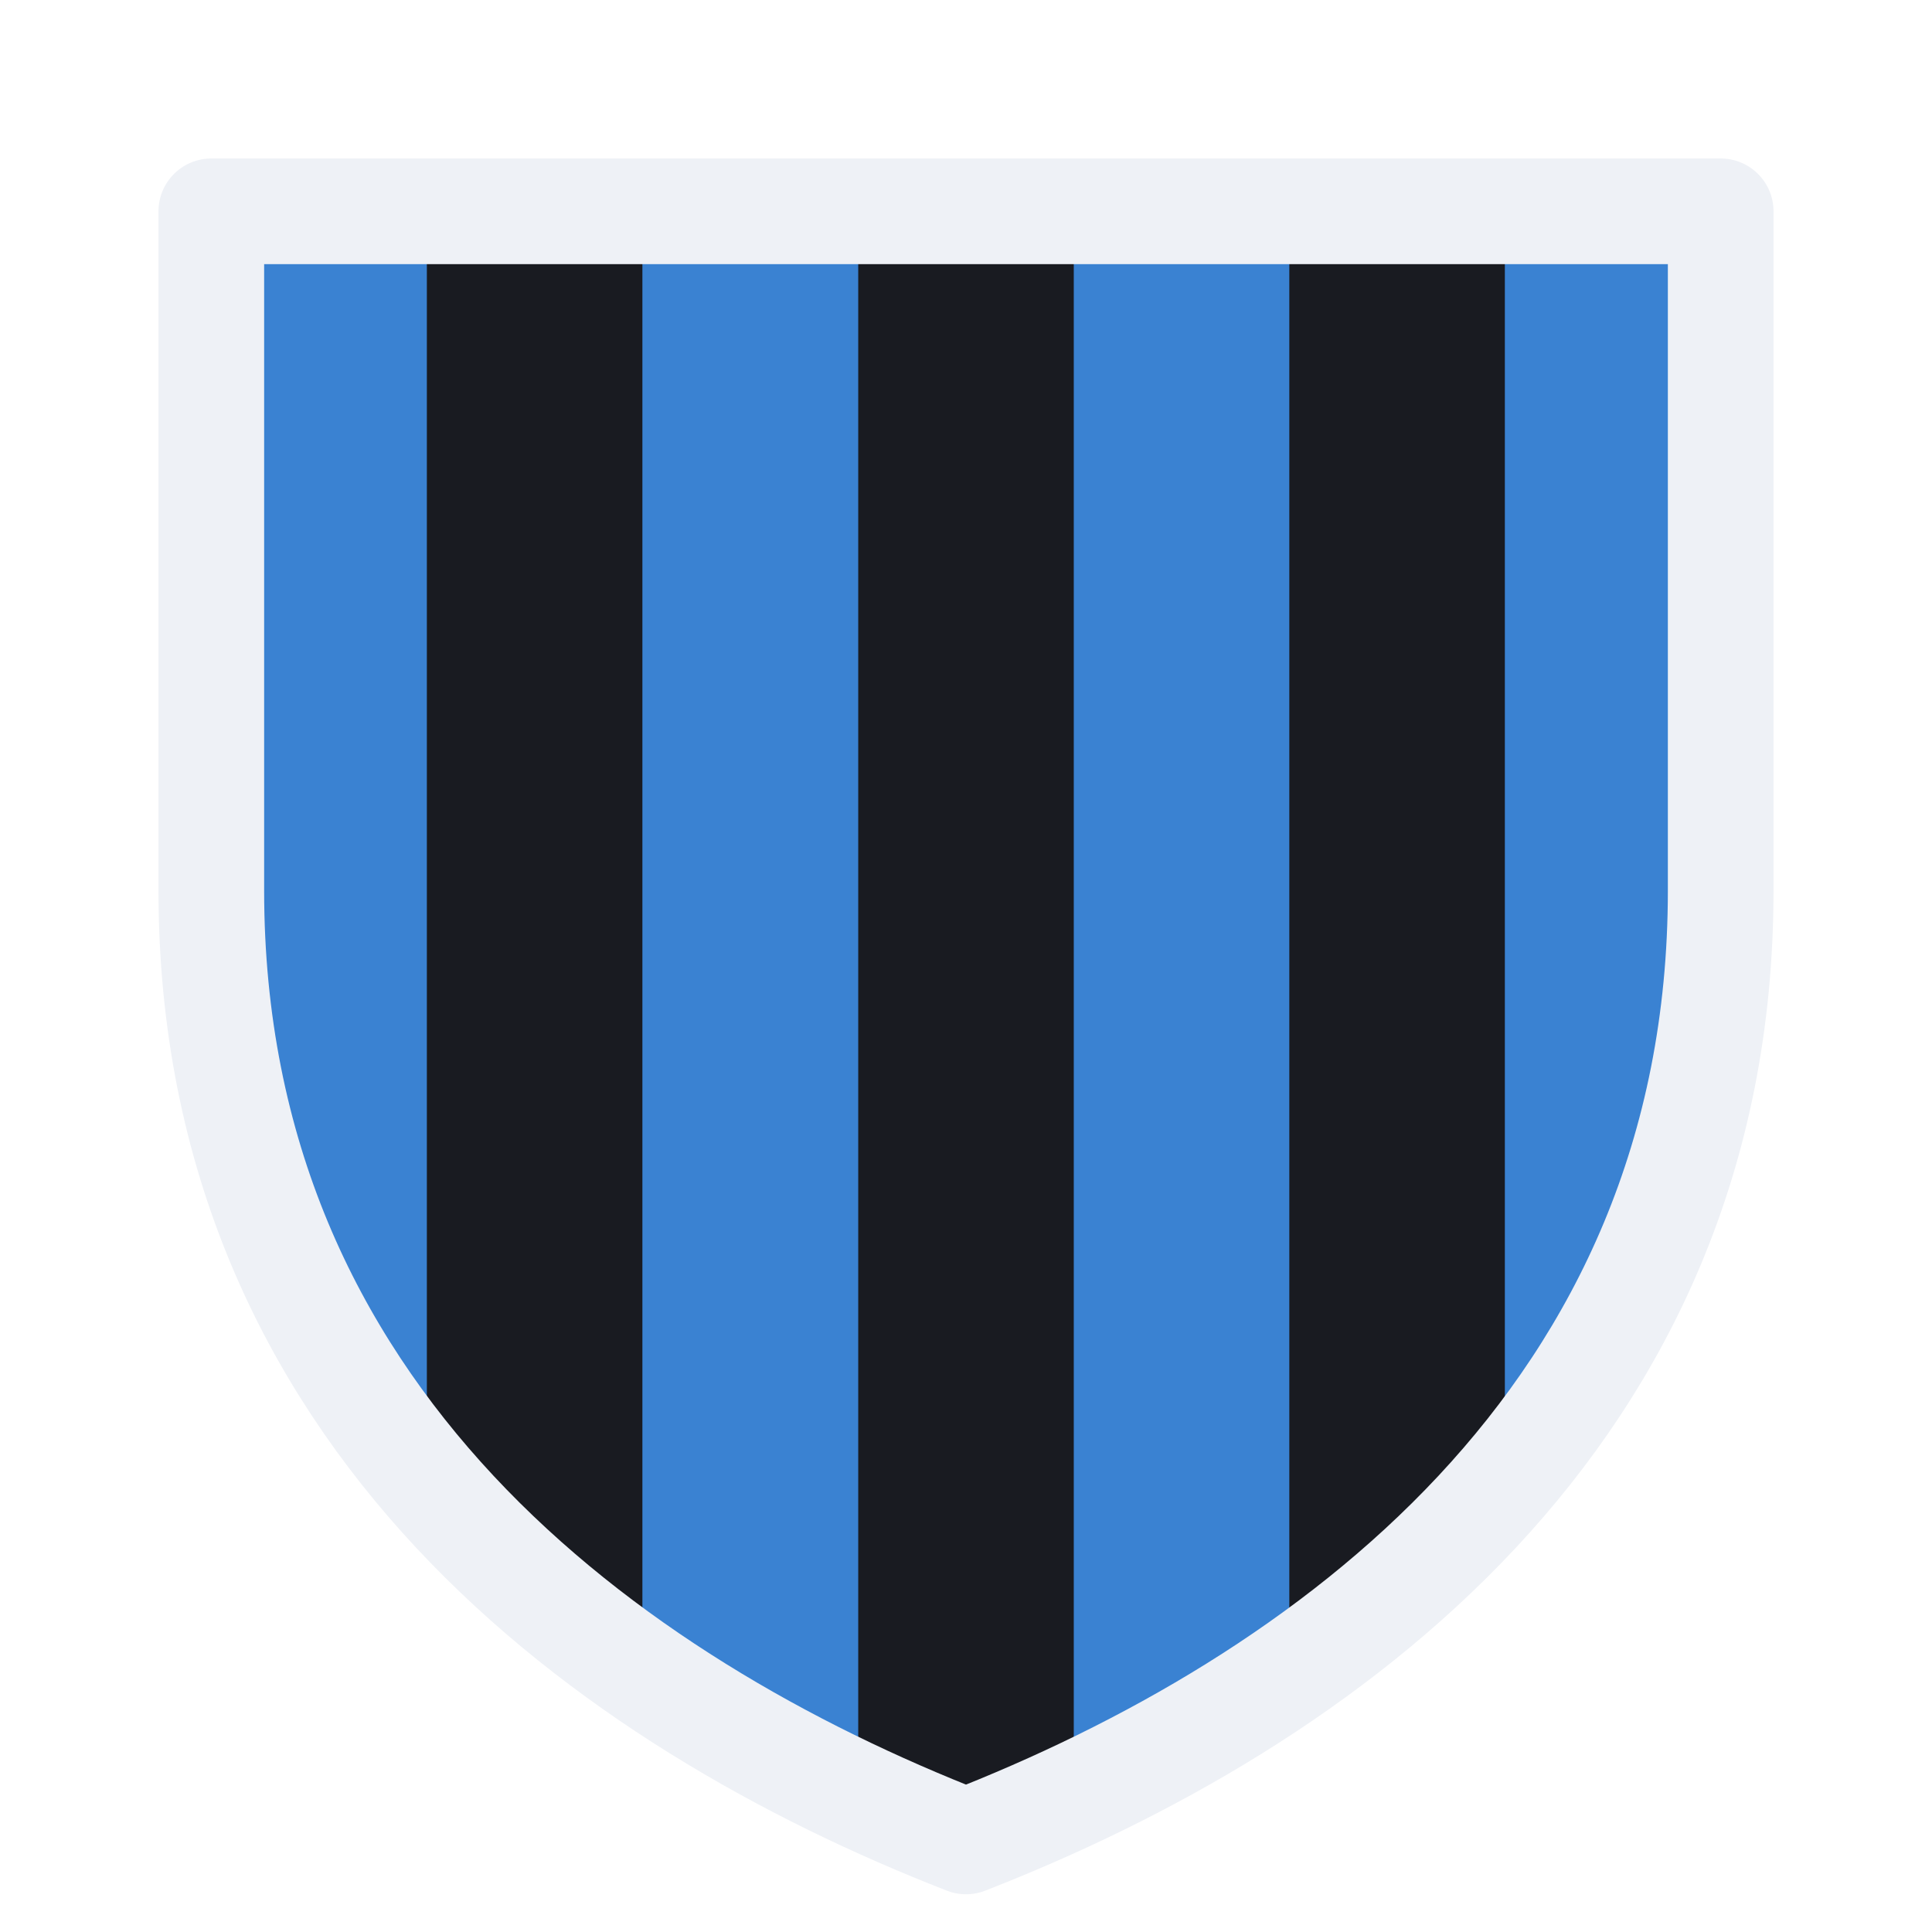
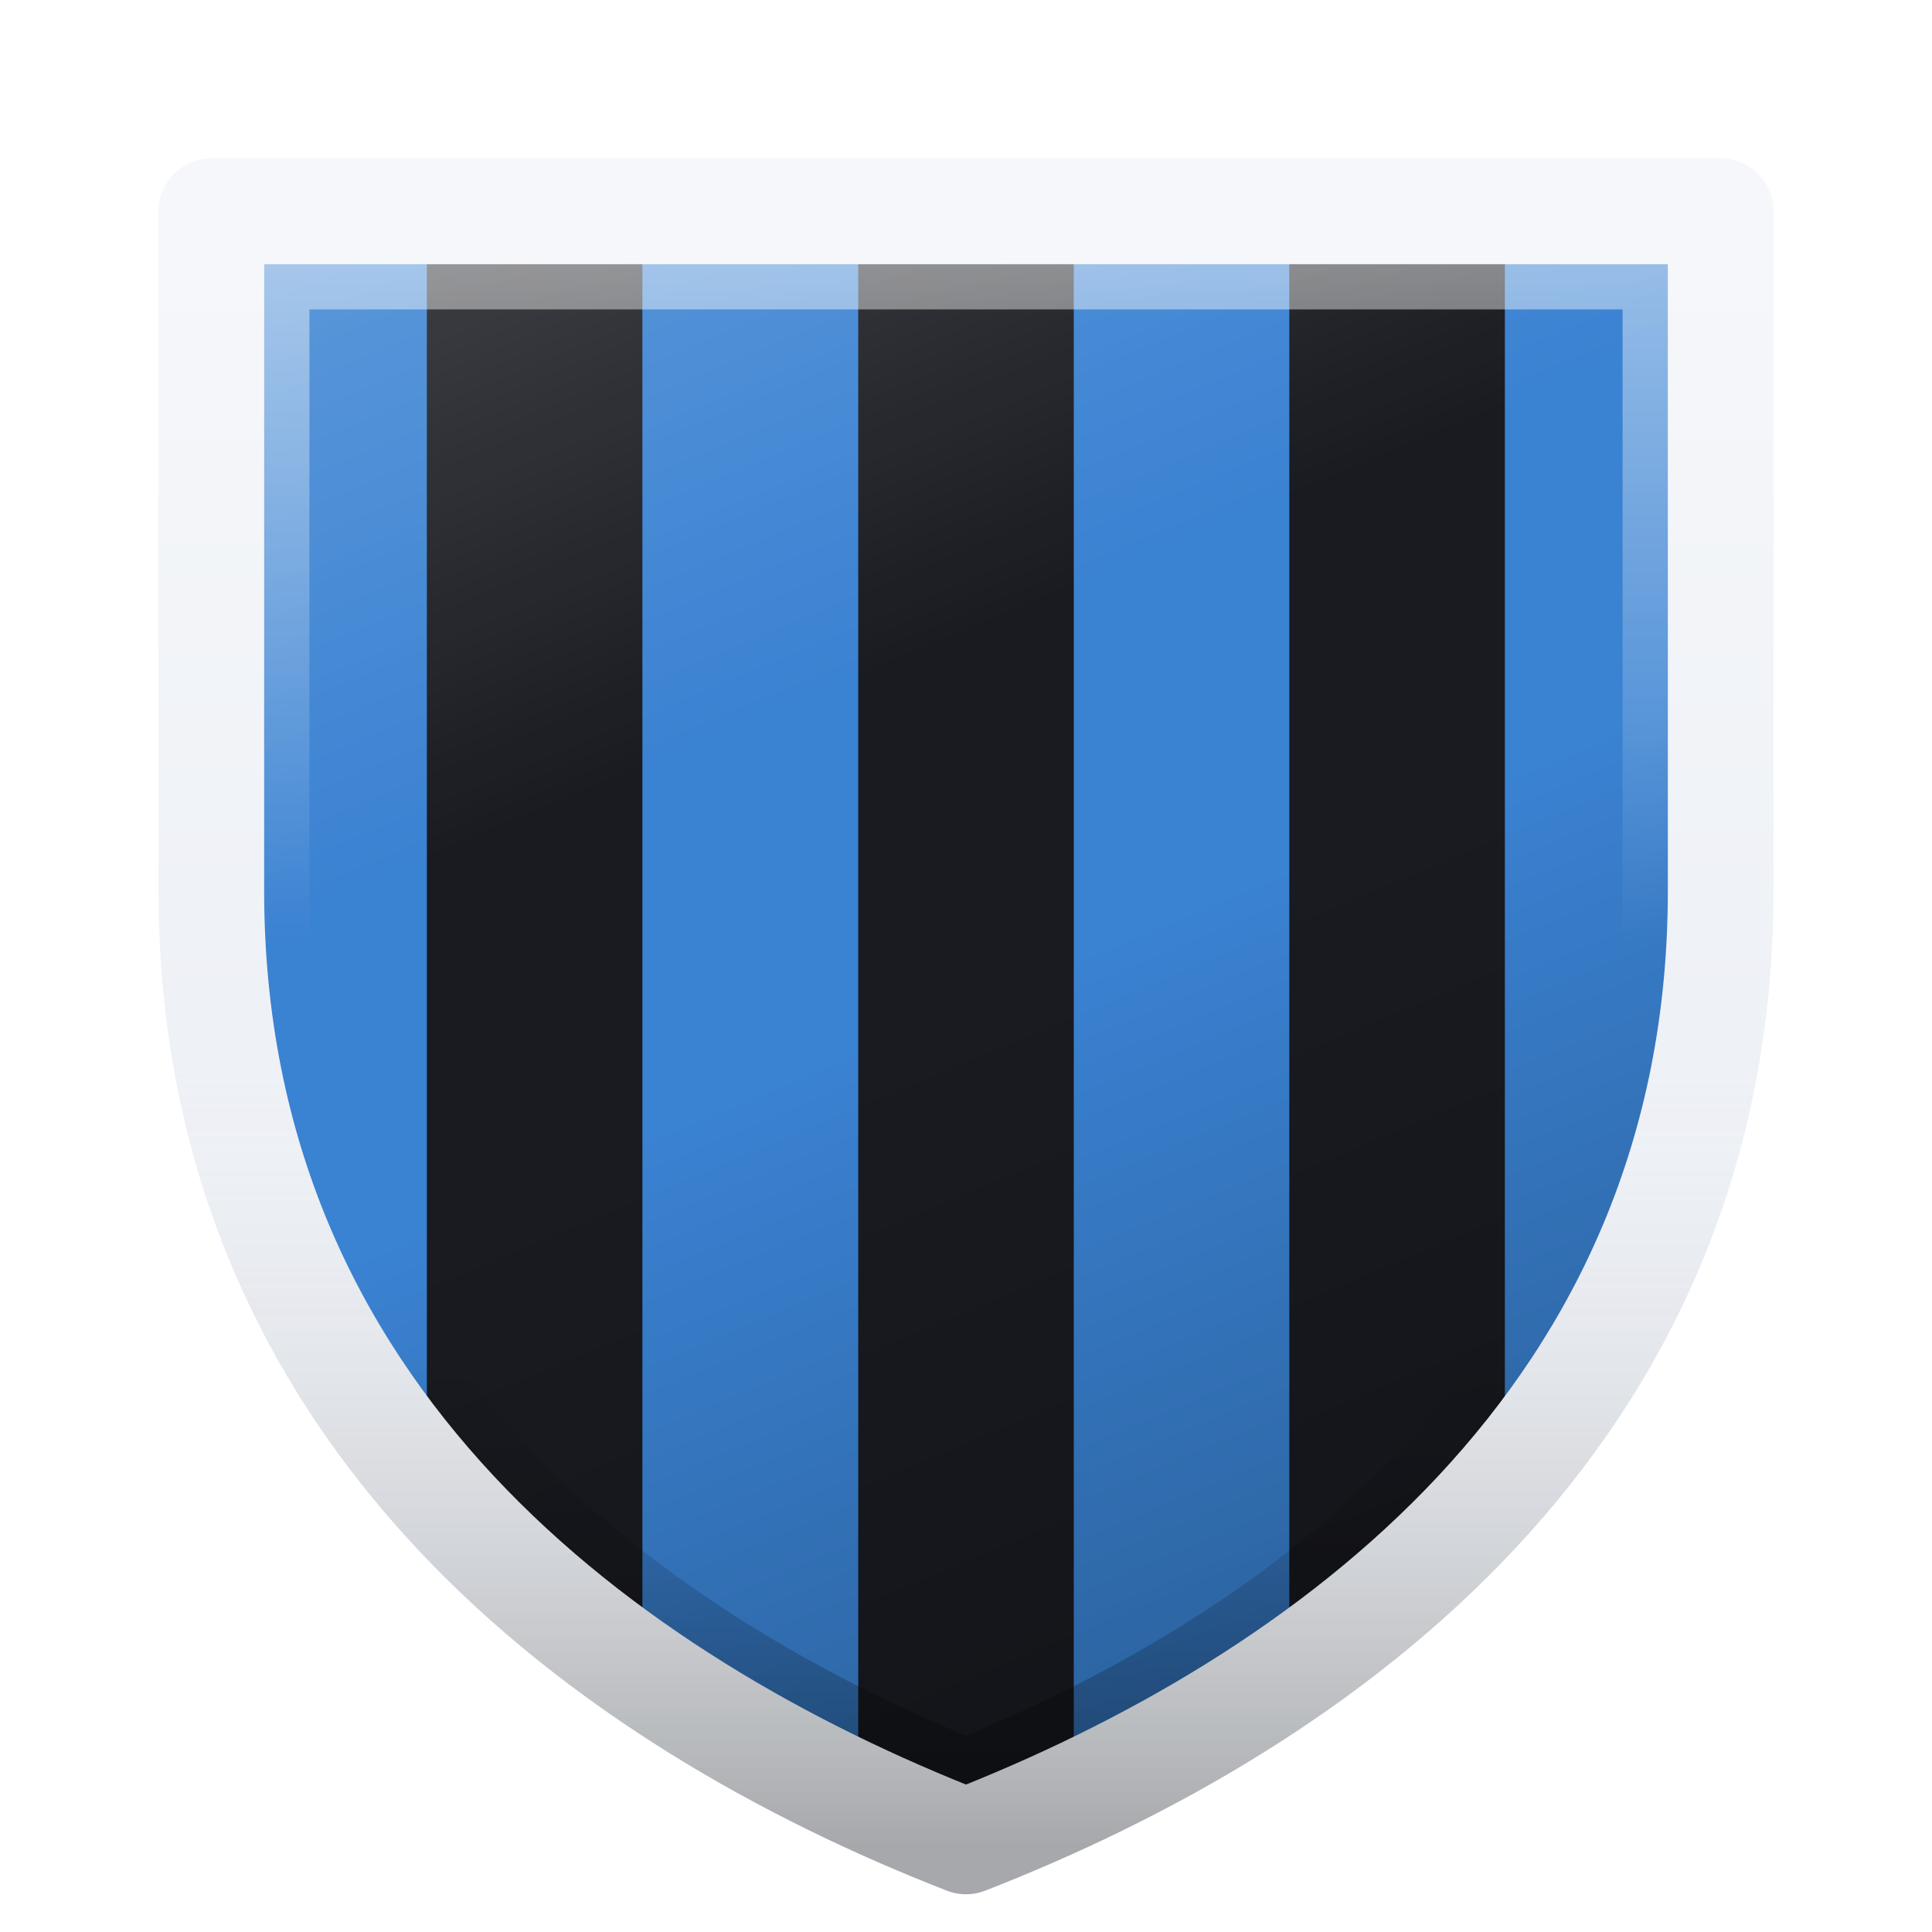
<svg xmlns="http://www.w3.org/2000/svg" viewBox="0 0 64 64" width="64" height="64">
  <defs>
    <clipPath id="c">
      <path d="M7 7h50v22.5c0 17.5-13.2 26.9-25 31.5C20.2 56.4 7 47 7 29.5Z" />
    </clipPath>
+     <linearGradient id="s" x1="0" y1="0" x2="0.42" y2="1">
+       <stop offset="0" stop-color="#fff" stop-opacity="0.26" />
+       <stop offset="0.46" stop-color="#fff" stop-opacity="0" />
+       <stop offset="0.62" stop-color="#000" stop-opacity="0" />
+       <stop offset="1" stop-color="#000" stop-opacity="0.26" />
+     </linearGradient>
+     <linearGradient id="b" x1="0" y1="0" x2="0" y2="1">
+       <stop offset="0" stop-color="#fff" stop-opacity="0.5" />
+       <stop offset="0.45" stop-color="#fff" stop-opacity="0" />
+       <stop offset="0.7" stop-color="#000" stop-opacity="0" />
+       <stop offset="1" stop-color="#000" stop-opacity="0.32" />
+     </linearGradient>
+     <linearGradient id="r" x1="0" y1="0" x2="0" y2="1">
+       <stop offset="0" stop-color="#fff" stop-opacity="0.45" />
+       <stop offset="0.5" stop-color="#fff" stop-opacity="0" />
+       <stop offset="1" stop-color="#000" stop-opacity="0.3" />
+     </linearGradient>
  </defs>
  <g clip-path="url(#c)">
    <rect width="64" height="64" fill="#3a82d2" />
    <rect x="14.14" y="0" width="7.14" height="64" fill="#191b21" />
    <rect x="28.43" y="0" width="7.14" height="64" fill="#191b21" />
    <rect x="42.71" y="0" width="7.14" height="64" fill="#191b21" />
+     <rect width="64" height="64" fill="url(#s)" />
+     <path d="M7 7h50v22.5c0 17.5-13.2 26.9-25 31.5C20.2 56.4 7 47 7 29.5Z" fill="none" stroke="url(#b)" stroke-width="6.5" />
  </g>
  <path d="M7 7h50v22.5c0 17.5-13.2 26.9-25 31.5C20.2 56.4 7 47 7 29.5Z" fill="none" stroke="#eef1f6" stroke-width="3.5" stroke-linejoin="round" />
+   <path d="M7 7h50v22.5c0 17.5-13.2 26.9-25 31.5C20.2 56.4 7 47 7 29.5Z" fill="none" stroke="url(#r)" stroke-width="3.5" stroke-linejoin="round" />
</svg>
